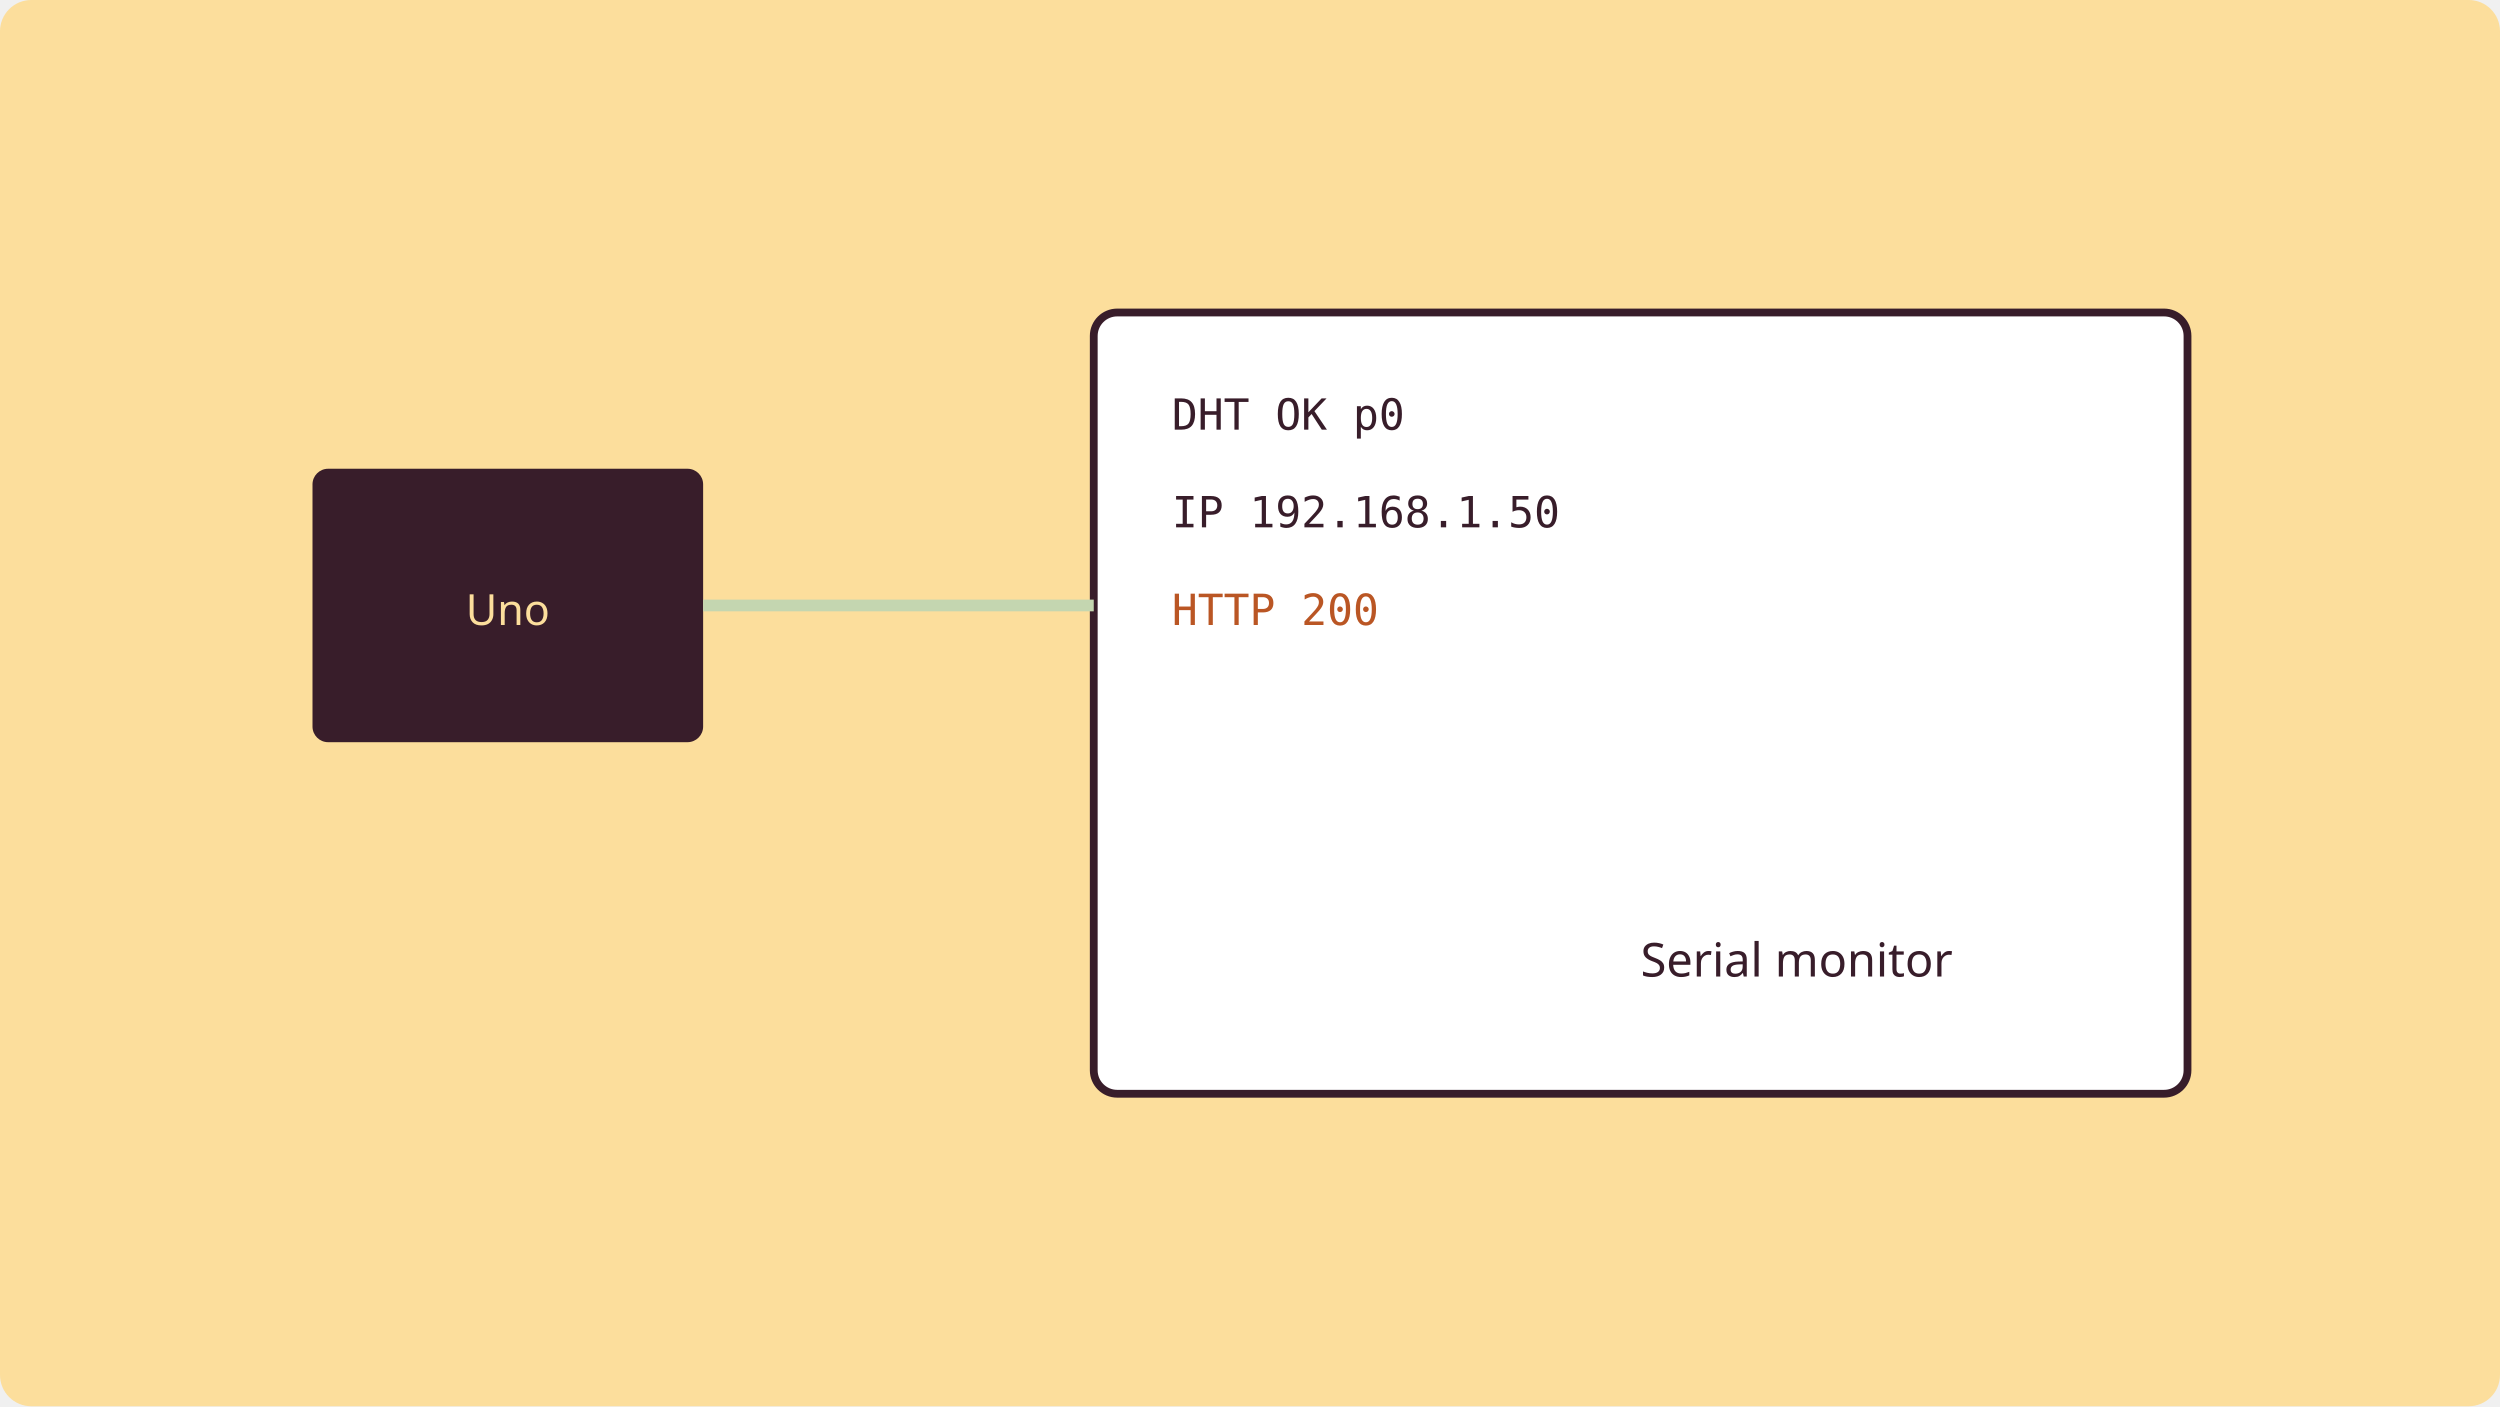
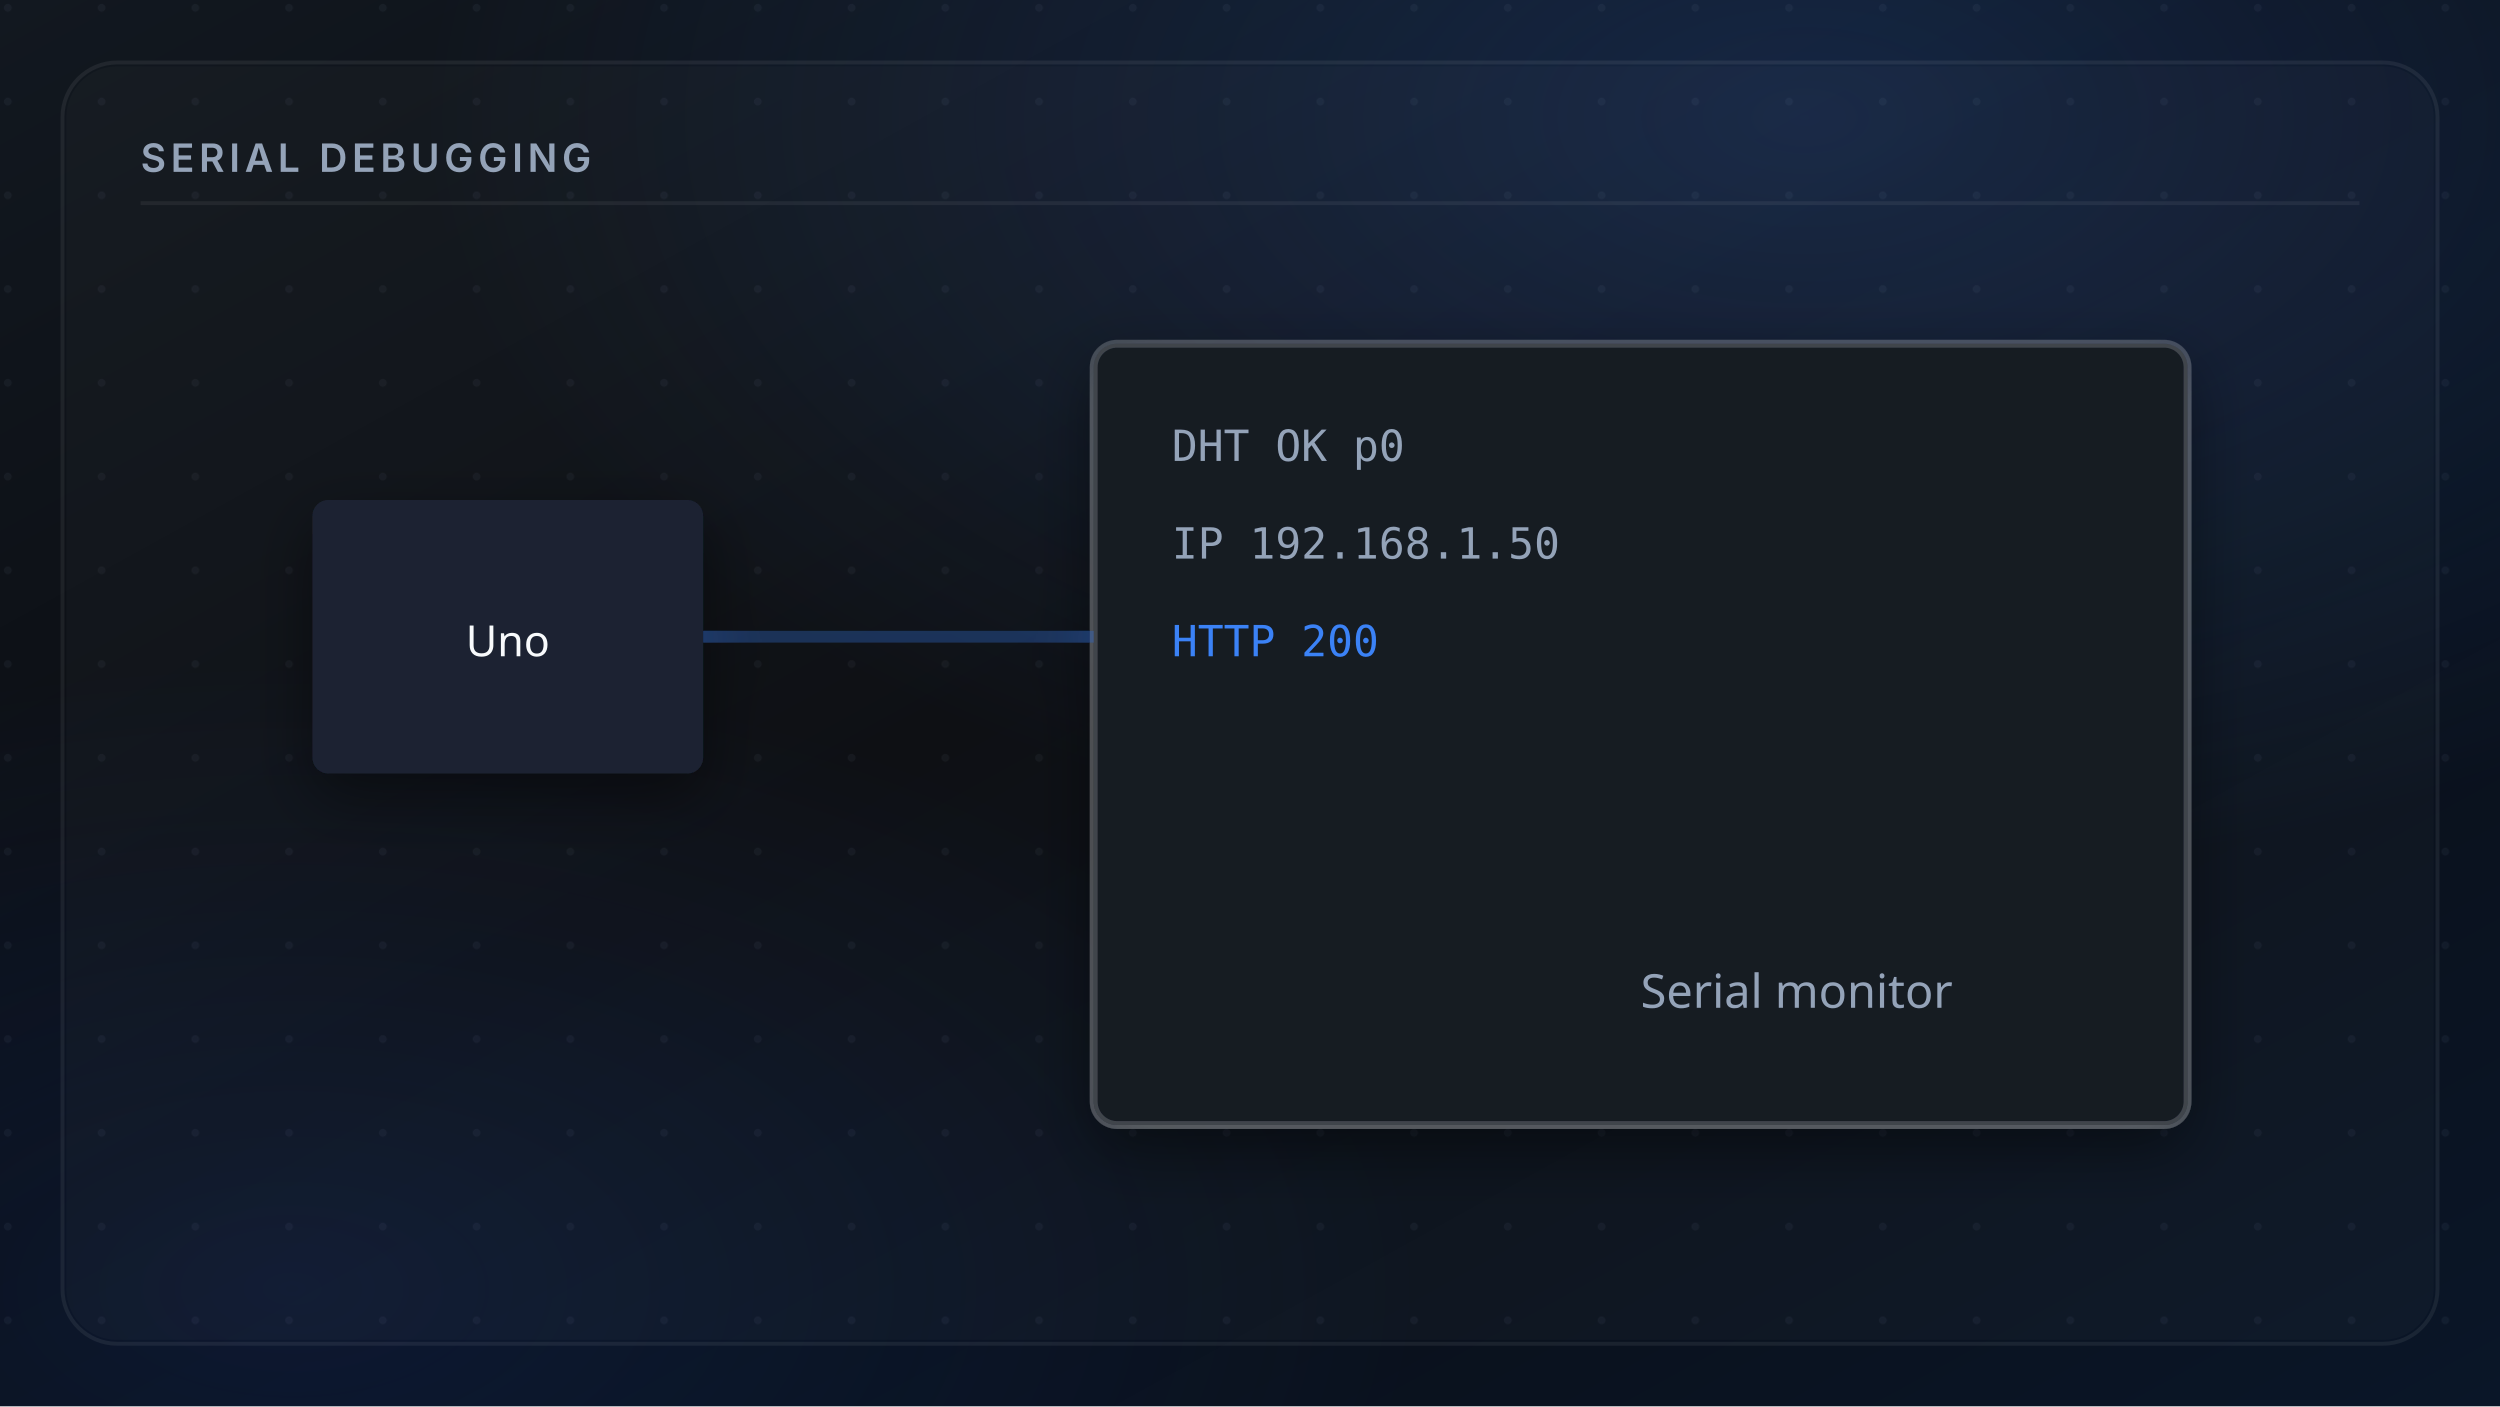
<svg xmlns="http://www.w3.org/2000/svg" viewBox="0 0 640 360" role="img" aria-labelledby="title-serial-debugging-tips desc-serial-debugging-tips">
-   <rect width="640" height="360" fill="#fcde9c" rx="8" />
-   <rect x="80" y="120" width="100" height="70" rx="4" fill="#381d2a" />
-   <text x="130" y="160" text-anchor="middle" fill="#fcde9c" font-size="11" font-family="system-ui">Uno</text>
-   <rect x="280" y="80" width="280" height="200" rx="6" fill="#ffffff" stroke="#381d2a" stroke-width="2" />
-   <text x="300" y="110" fill="#381d2a" font-size="11" font-family="monospace">DHT OK p0</text>
-   <text x="300" y="135" fill="#381d2a" font-size="11" font-family="monospace">IP 192.168.1.50</text>
-   <text x="300" y="160" fill="#ba5624" font-size="11" font-family="monospace">HTTP 200</text>
-   <line x1="180" y1="155" x2="280" y2="155" stroke="#c4d6b0" stroke-width="3" />
-   <text x="420" y="250" fill="#381d2a" font-size="12" font-family="system-ui">Serial monitor</text>
+   <defs>
+     <linearGradient id="bg-serialxdebuggingxtips" x1="0%" y1="0%" x2="100%" y2="100%">
+       <stop offset="0%" stop-color="#121820" />
+       <stop offset="45%" stop-color="#090b0f" />
+       <stop offset="100%" stop-color="#0a1628" />
+     </linearGradient>
+     <radialGradient id="glow-serialxdebuggingxtips" cx="72%" cy="8%" r="55%">
+       <stop offset="0%" stop-color="rgba(59,130,246,0.22)" />
+       <stop offset="100%" stop-color="rgba(59,130,246,0)" />
+     </radialGradient>
+     <radialGradient id="glow2-serialxdebuggingxtips" cx="12%" cy="92%" r="45%">
+       <stop offset="0%" stop-color="rgba(37,99,235,0.14)" />
+       <stop offset="100%" stop-color="rgba(37,99,235,0)" />
+     </radialGradient>
+     <pattern id="dots-serialxdebuggingxtips" width="24" height="24" patternUnits="userSpaceOnUse">
+       <circle cx="2" cy="2" r="1" fill="rgba(148,163,184,0.12)" />
+     </pattern>
+     <filter id="soft-serialxdebuggingxtips" x="-25%" y="-25%" width="150%" height="150%">
+       <feDropShadow dx="0" dy="6" stdDeviation="8" flood-color="#000000" flood-opacity="0.45" />
+     </filter>
+   </defs>
+   <rect width="640" height="360" fill="url(#bg-serialxdebuggingxtips)" />
+   <rect width="640" height="360" fill="url(#glow-serialxdebuggingxtips)" />
+   <rect width="640" height="360" fill="url(#glow2-serialxdebuggingxtips)" />
+   <rect width="640" height="360" fill="url(#dots-serialxdebuggingxtips)" opacity="0.55" />
+   <rect x="16" y="16" width="608" height="328" rx="14" fill="none" stroke="rgba(255,255,255,0.07)" />
+   <rect x="17" y="17" width="606" height="326" rx="13" fill="rgba(255,255,255,0.02)" />
+   <text x="36" y="44" fill="#94a3b8" font-family="Inter,system-ui,sans-serif" font-size="10" font-weight="600" letter-spacing="0.12em">SERIAL DEBUGGING</text>
+   <line x1="36" y1="52" x2="604" y2="52" stroke="rgba(255,255,255,0.06)" />
+   <g filter="url(#soft-serialxdebuggingxtips)" transform="translate(0, 8)">
+     <rect x="80" y="120" width="100" height="70" rx="4" fill="#1a2230" />
+     <text x="130" y="160" text-anchor="middle" fill="#f8fafc" font-size="11" font-family="system-ui">Uno</text>
+     <rect x="280" y="80" width="280" height="200" rx="6" fill="#151b24" stroke="rgba(255,255,255,0.18)" stroke-width="2" />
+     <text x="300" y="110" fill="#94a3b8" font-size="11" font-family="monospace">DHT OK p0</text>
+     <text x="300" y="135" fill="#94a3b8" font-size="11" font-family="monospace">IP 192.168.1.50</text>
+     <text x="300" y="160" fill="#3b82f6" font-size="11" font-family="monospace">HTTP 200</text>
+     <line x1="180" y1="155" x2="280" y2="155" stroke="rgba(59,130,246,0.28)" stroke-width="3" />
+     <text x="420" y="250" fill="#94a3b8" font-size="12" font-family="system-ui">Serial monitor</text>
+   </g>
</svg>
